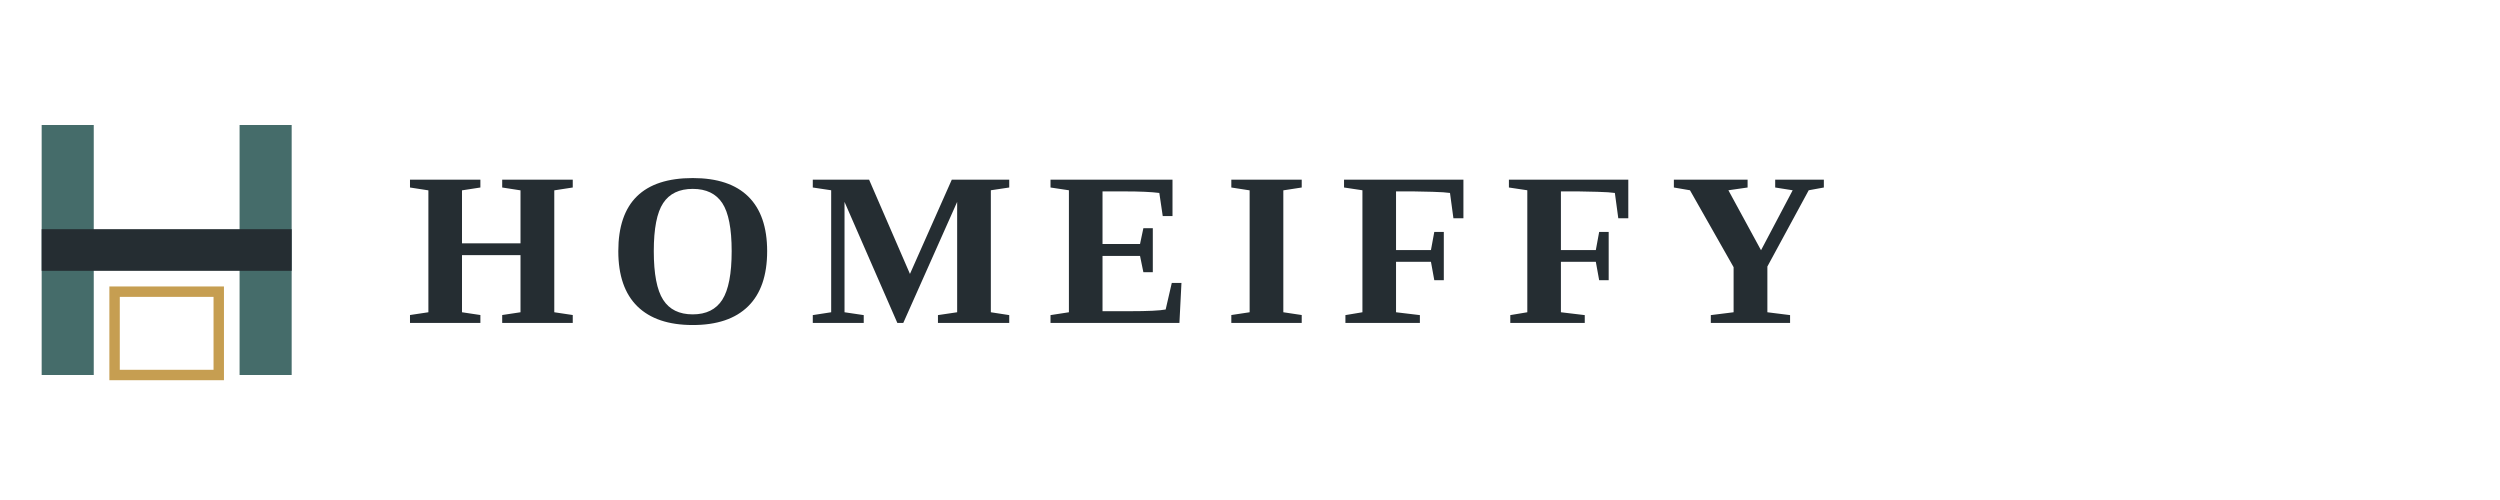
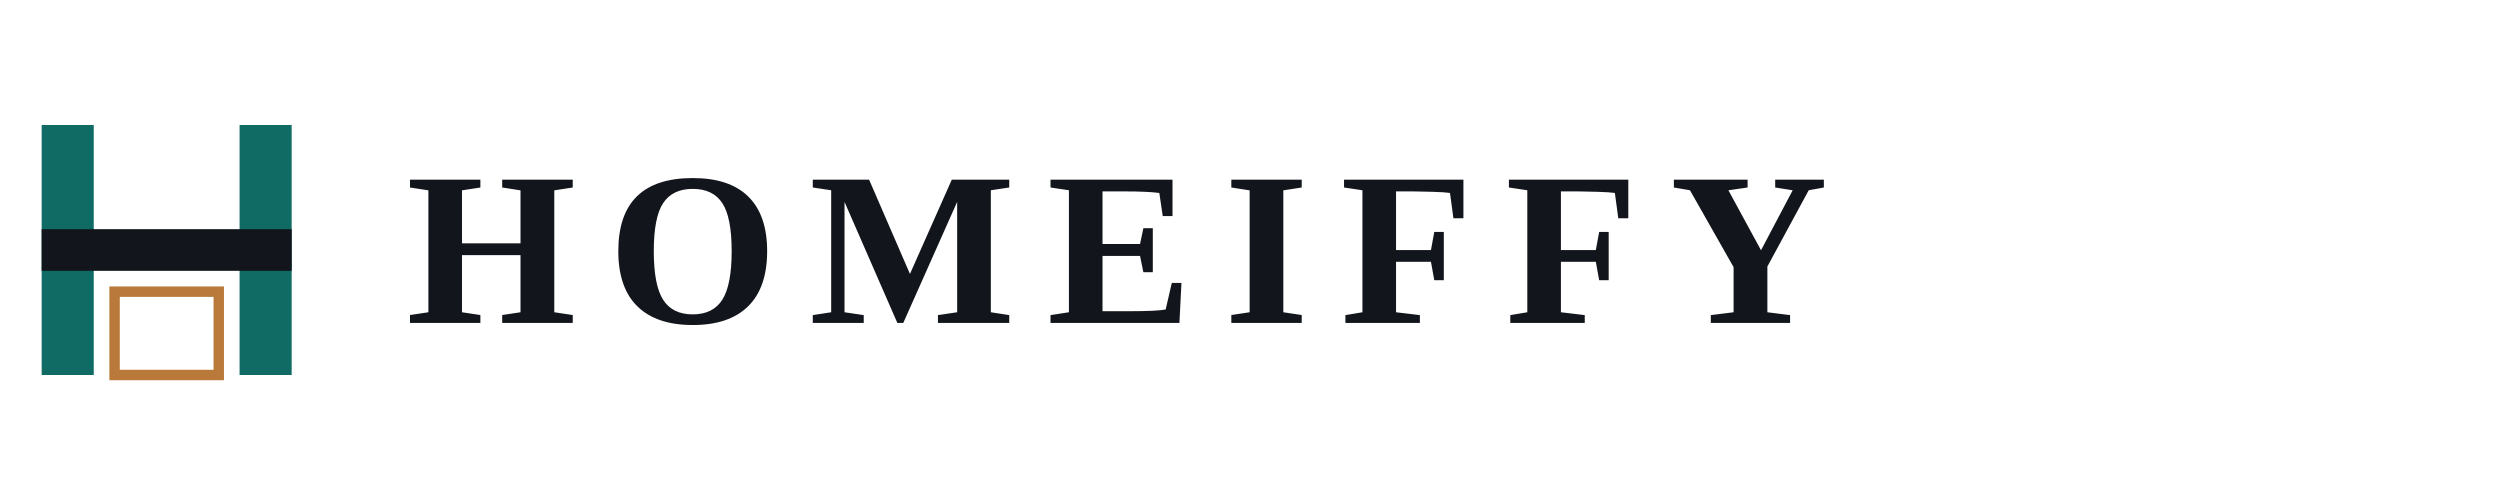
<svg xmlns="http://www.w3.org/2000/svg" viewBox="0 0 480 96" role="img" aria-label="Homeiffy">
  <rect width="480" height="96" fill="none" />
  <g transform="translate(8,16)">
-     <rect x="0" y="8" width="10" height="48" fill="#456C6A" />
-     <rect x="38" y="8" width="10" height="48" fill="#456C6A" />
-     <rect x="0" y="28" width="48" height="8" fill="#252D32" />
-     <rect x="14" y="40" width="20" height="16" fill="none" stroke="#C69E51" stroke-width="2" />
+     <rect x="0" y="8" width="10" height="48" fill="#0F6B63" />
+     <rect x="38" y="8" width="10" height="48" fill="#0F6B63" />
+     <rect x="0" y="28" width="48" height="8" fill="#12161C" />
+     <rect x="14" y="40" width="20" height="16" fill="none" stroke="#B8793A" stroke-width="2" />
  </g>
-   <text x="78" y="62" font-family="Georgia, 'Times New Roman', serif" font-size="42" font-weight="600" letter-spacing="6" fill="#252D32">HOMEIFFY</text>
+   <text x="78" y="62" font-family="Georgia, 'Times New Roman', serif" font-size="42" font-weight="600" letter-spacing="6" fill="#12161C">HOMEIFFY</text>
</svg>
